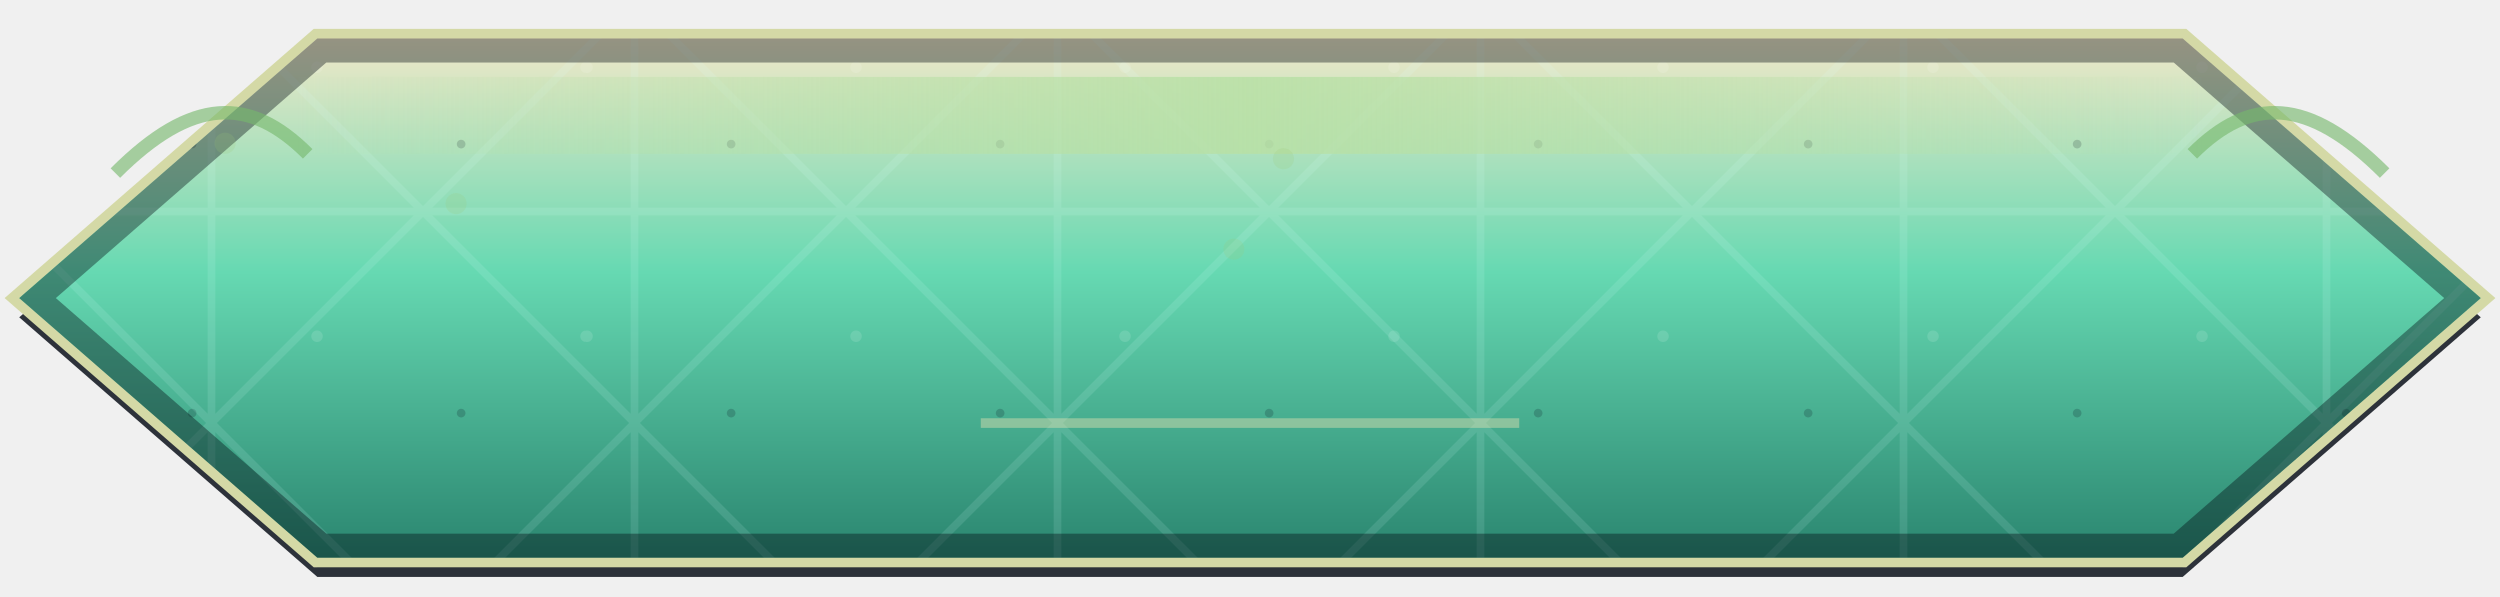
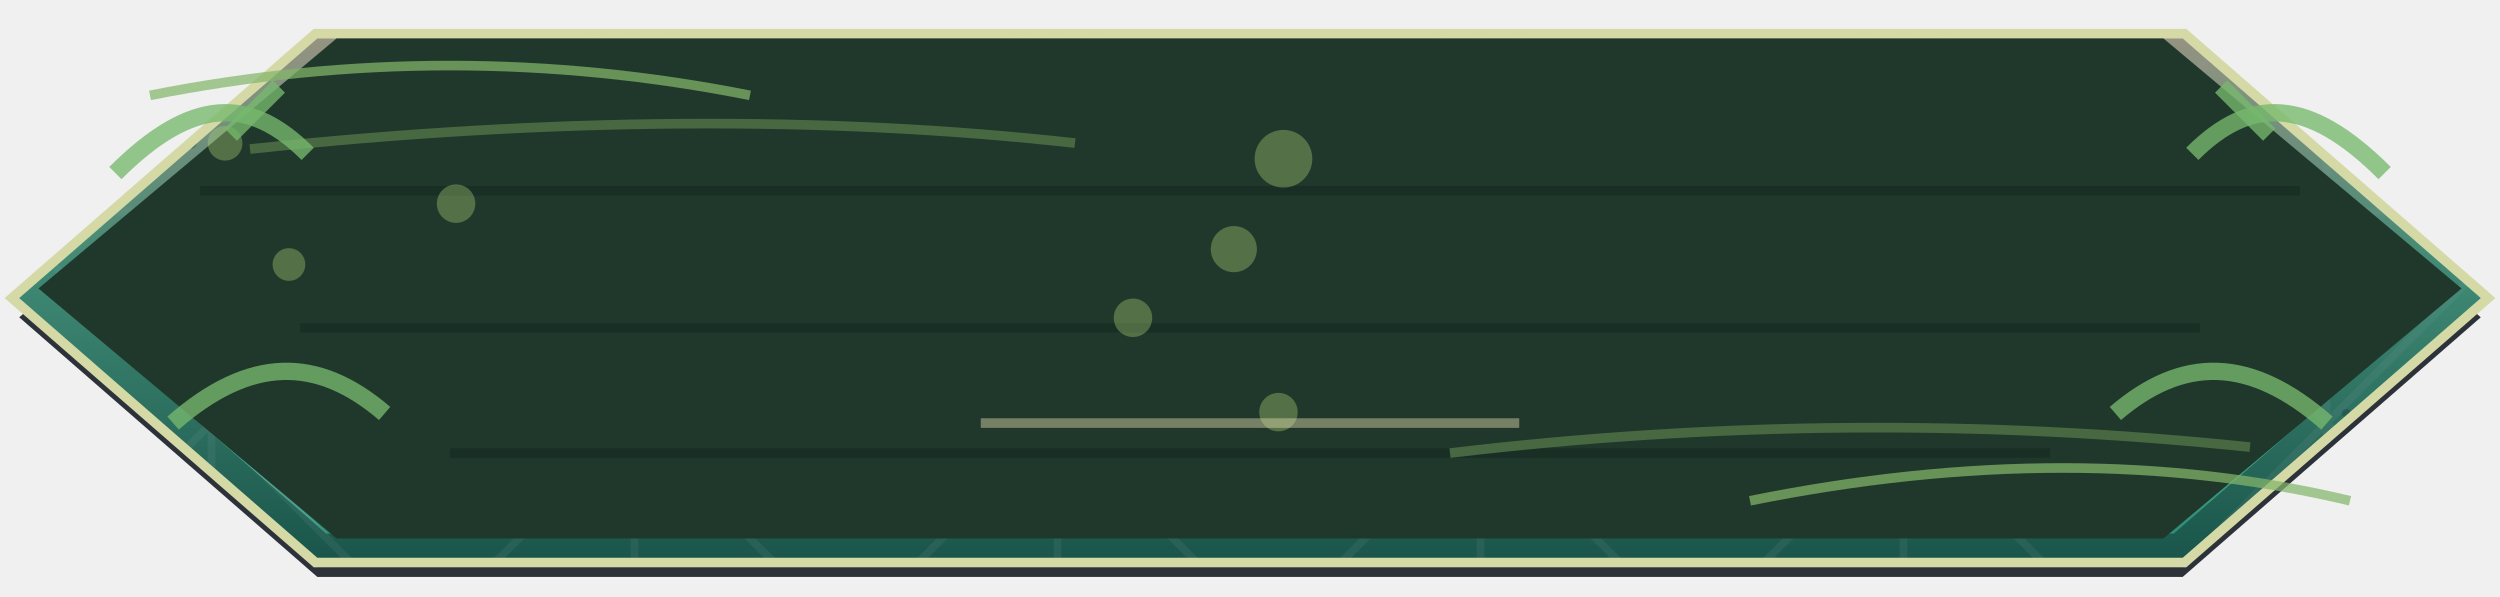
<svg xmlns="http://www.w3.org/2000/svg" width="520" height="124" viewBox="0 0 260 62" role="img" aria-label="M7 primary-hex-button pressed" data-style="m11-enchanted-forest@0.1.0" data-geometry-shape="wide-hexagon" data-corner-radius="2" data-end-cap-depth="31">
  <defs>
    <linearGradient id="m11-primary-hex-button-260x62-pressed-plate" x1="0" y1="0" x2="0" y2="1">
      <stop offset="0" stop-color="#5C7650" />
      <stop offset=".48" stop-color="#20382B" />
      <stop offset="1" stop-color="#13251E" />
    </linearGradient>
    <linearGradient id="m11-primary-hex-button-260x62-pressed-primary" x1="0" y1="0" x2="0" y2="1">
      <stop offset="0" stop-color="#F1E8C8" />
      <stop offset=".45" stop-color="#66D9B2" />
      <stop offset="1" stop-color="#2A856F" />
    </linearGradient>
    <linearGradient id="m11-primary-hex-button-260x62-pressed-energy" x1="0" y1="0" x2="1" y2="0">
      <stop offset="0" stop-color="#B8E0A5" stop-opacity="0" />
      <stop offset=".5" stop-color="#B8E0A5" stop-opacity=".86" />
      <stop offset="1" stop-color="#B8E0A5" stop-opacity="0" />
    </linearGradient>
    <pattern id="m11-primary-hex-button-260x62-pressed-grain" width="28" height="28" patternUnits="userSpaceOnUse">
      <circle cx="5" cy="7" r=".6" fill="#FFFFFF" fill-opacity=".12" />
      <circle cx="20" cy="15" r=".45" fill="#061321" fill-opacity=".2" />
    </pattern>
    <pattern id="m11-primary-hex-button-260x62-pressed-plate-pattern" width="44" height="44" patternUnits="userSpaceOnUse">
      <path d="M0 22H44M22 0V44M0 22L22 0 44 22 22 44Z" fill="none" stroke="#D8FBFF" stroke-opacity=".12" stroke-width=".8" />
    </pattern>
    <mask id="m11-primary-hex-button-260x62-pressed-mask">
      <path d="M33 4H227L258 31L227 58H33L2 31Z" fill="white" />
    </mask>
  </defs>
  <g opacity="1">
    <g id="m11-primary-hex-button-260x62-pressed-outer-shadow" data-layer="outer-shadow" transform="translate(0 2)">
      <path d="M33 4H227L258 31L227 58H33L2 31Z" fill="#020812" opacity=".82" />
    </g>
    <g id="m11-primary-hex-button-260x62-pressed-connected-depth" data-layer="connected-depth" transform="translate(0 1)">
      <path d="M33 4H227L258 31L227 58H33L2 31Z" fill="#071522" opacity=".9" />
    </g>
    <g id="m11-primary-hex-button-260x62-pressed-outer-frame" data-layer="outer-frame">
      <path d="M33 4H227L258 31L227 58H33L2 31Z" fill="#071421" stroke="#D4D9A6" stroke-width="2" stroke-linejoin="miter" />
    </g>
    <g id="m11-primary-hex-button-260x62-pressed-inner-plate-fill" data-layer="inner-plate-fill">
      <path d="M33 4H227L258 31L227 58H33L2 31Z" fill="url(#m11-primary-hex-button-260x62-pressed-primary)" />
    </g>
    <g id="m11-primary-hex-button-260x62-pressed-surface-grain" data-layer="surface-grain" data-material-source="m8-ice-grain" mask="url(#m11-primary-hex-button-260x62-pressed-mask)">
      <rect width="260" height="62" fill="url(#m11-primary-hex-button-260x62-pressed-grain)" />
    </g>
    <g id="m11-primary-hex-button-260x62-pressed-surface-pattern" data-layer="surface-pattern" data-material-source="m8-crystal-facet-pattern" mask="url(#m11-primary-hex-button-260x62-pressed-mask)">
      <rect width="260" height="62" fill="url(#m11-primary-hex-button-260x62-pressed-plate-pattern)" />
    </g>
    <g id="m11-primary-hex-button-260x62-pressed-side-bevel-shade" data-layer="side-bevel-shade" mask="url(#m11-primary-hex-button-260x62-pressed-mask)">
      <path d="M33 4H227L258 31L227 58H33L2 31Z" fill="none" stroke="#020812" stroke-opacity=".38" stroke-width="5" />
    </g>
    <g id="m11-primary-hex-button-260x62-pressed-top-bevel-highlight" data-layer="top-bevel-highlight" mask="url(#m11-primary-hex-button-260x62-pressed-mask)">
      <path d="M41 10H219" stroke="#FFFFFF" stroke-opacity=".55" stroke-width="3" stroke-linecap="square" />
    </g>
    <g id="m11-primary-hex-button-260x62-pressed-cold-edge-accent" data-layer="cold-edge-accent" data-material-source="m8-cold-edge-accent" mask="url(#m11-primary-hex-button-260x62-pressed-mask)">
      <rect x="31" y="8" width="198" height="8" fill="url(#m11-primary-hex-button-260x62-pressed-energy)" />
    </g>
    <g id="m11-primary-hex-button-260x62-pressed-ornament-decal" data-layer="ornament-decal" data-material-source="m7-ornament-marks" mask="url(#m11-primary-hex-button-260x62-pressed-mask)">
      <path d="M39 49h16M205 49h16" stroke="#E6FCFF" stroke-opacity=".5" stroke-width="2" />
    </g>
-     <g id="m11-primary-hex-button-moss-variation" data-layer="forest-variation" data-variation-seed="51731" data-variation-baseline="false" fill="#9BCB78" fill-opacity=".18">
-       <circle cx="133.48" cy="16.51" r="1.1" />
-       <circle cx="128.32" cy="25.91" r="1.1" />
-       <circle cx="23.41" cy="14.90" r="1.1" />
-       <circle cx="47.43" cy="21.18" r="1.1" />
+     <g id="m11-primary-hex-button-material-stack" data-layer="forest-material-stack" data-material-families="weathered-stone,dark-wood,moss-lichen">
+       <path d="M35 4H225L256 30L225 56H35L4 30Z" fill="#20382B" />
+       <path d="M20.8 19.84H239.2M31.2 34.1H228.8M46.8 47.12H213.2" stroke="#182E24" stroke-width="1" stroke-opacity=".82" />
+       <path d="M26 15.5Q72.8 10.54 111.8 14.88M150.8 47.12Q192.4 42.16 234 46.5" fill="none" stroke="#4D6E45" stroke-width="1" stroke-opacity=".9" />
+       <path d="M15.6 9.92Q46.8 3.72 78 9.92M182 52.08Q215.8 45.26 244.4 52.08" fill="none" stroke="#84B66A" stroke-width="1" stroke-opacity=".72" />
    </g>
-     <g id="m11-primary-hex-button-leaf-vine-ornament" data-layer="forest-ornament" data-ornament="leaf-vine" data-ornament-count="4" fill="none" stroke="#76B86D" stroke-opacity=".62" stroke-width="1.4">
-       <path d="M12 18c8-8 14-8 20-2M248 18c-8-8-14-8-20-2" />
+     <g id="m11-primary-hex-button-moss-variation" data-layer="forest-variation" data-variation-seed="51731" data-variation-baseline="false" fill="#A6CC72" fill-opacity=".38">
+       <circle cx="133.48" cy="16.51" r="3.0" />
+       <circle cx="128.32" cy="25.91" r="2.4" />
+       <circle cx="23.41" cy="14.90" r="1.8" />
+       <circle cx="47.43" cy="21.18" r="2.0" />
+       <circle cx="117.83" cy="33.05" r="2.0" />
+       <circle cx="132.96" cy="42.86" r="2.0" />
+       <circle cx="30.05" cy="27.51" r="1.7" />
+     </g>
+     <g id="m11-primary-hex-button-leaf-vine-ornament" data-layer="forest-ornament" data-ornament="leaf-vine" data-ornament-count="4" fill="none" stroke="#76B86D" stroke-opacity=".78" stroke-width="1.8">
+       <path d="M12 18c8-8 14-8 20-2M248 18c-8-8-14-8-20-2M18 44c8-7 15-7 22-1M242 44c-8-7-15-7-22-1" />
+       <path d="M24 14l5-5M236 14l-5-5" />
    </g>
    <g id="m11-primary-hex-button-parchment-typography" data-layer="forest-typography" data-typography-preset="m11-parchment-sage-action" data-semantic-text="required">
      <path d="M102 44h56" stroke="#EDE3B4" stroke-opacity=".42" />
    </g>
    <g id="m11-enchanted-forest-primary-hex-button-content" data-layer="content" data-slot="editable-primary-hex-button-content" data-safe-x="45" data-safe-y="10" data-safe-width="170" data-safe-height="44" />
  </g>
</svg>
